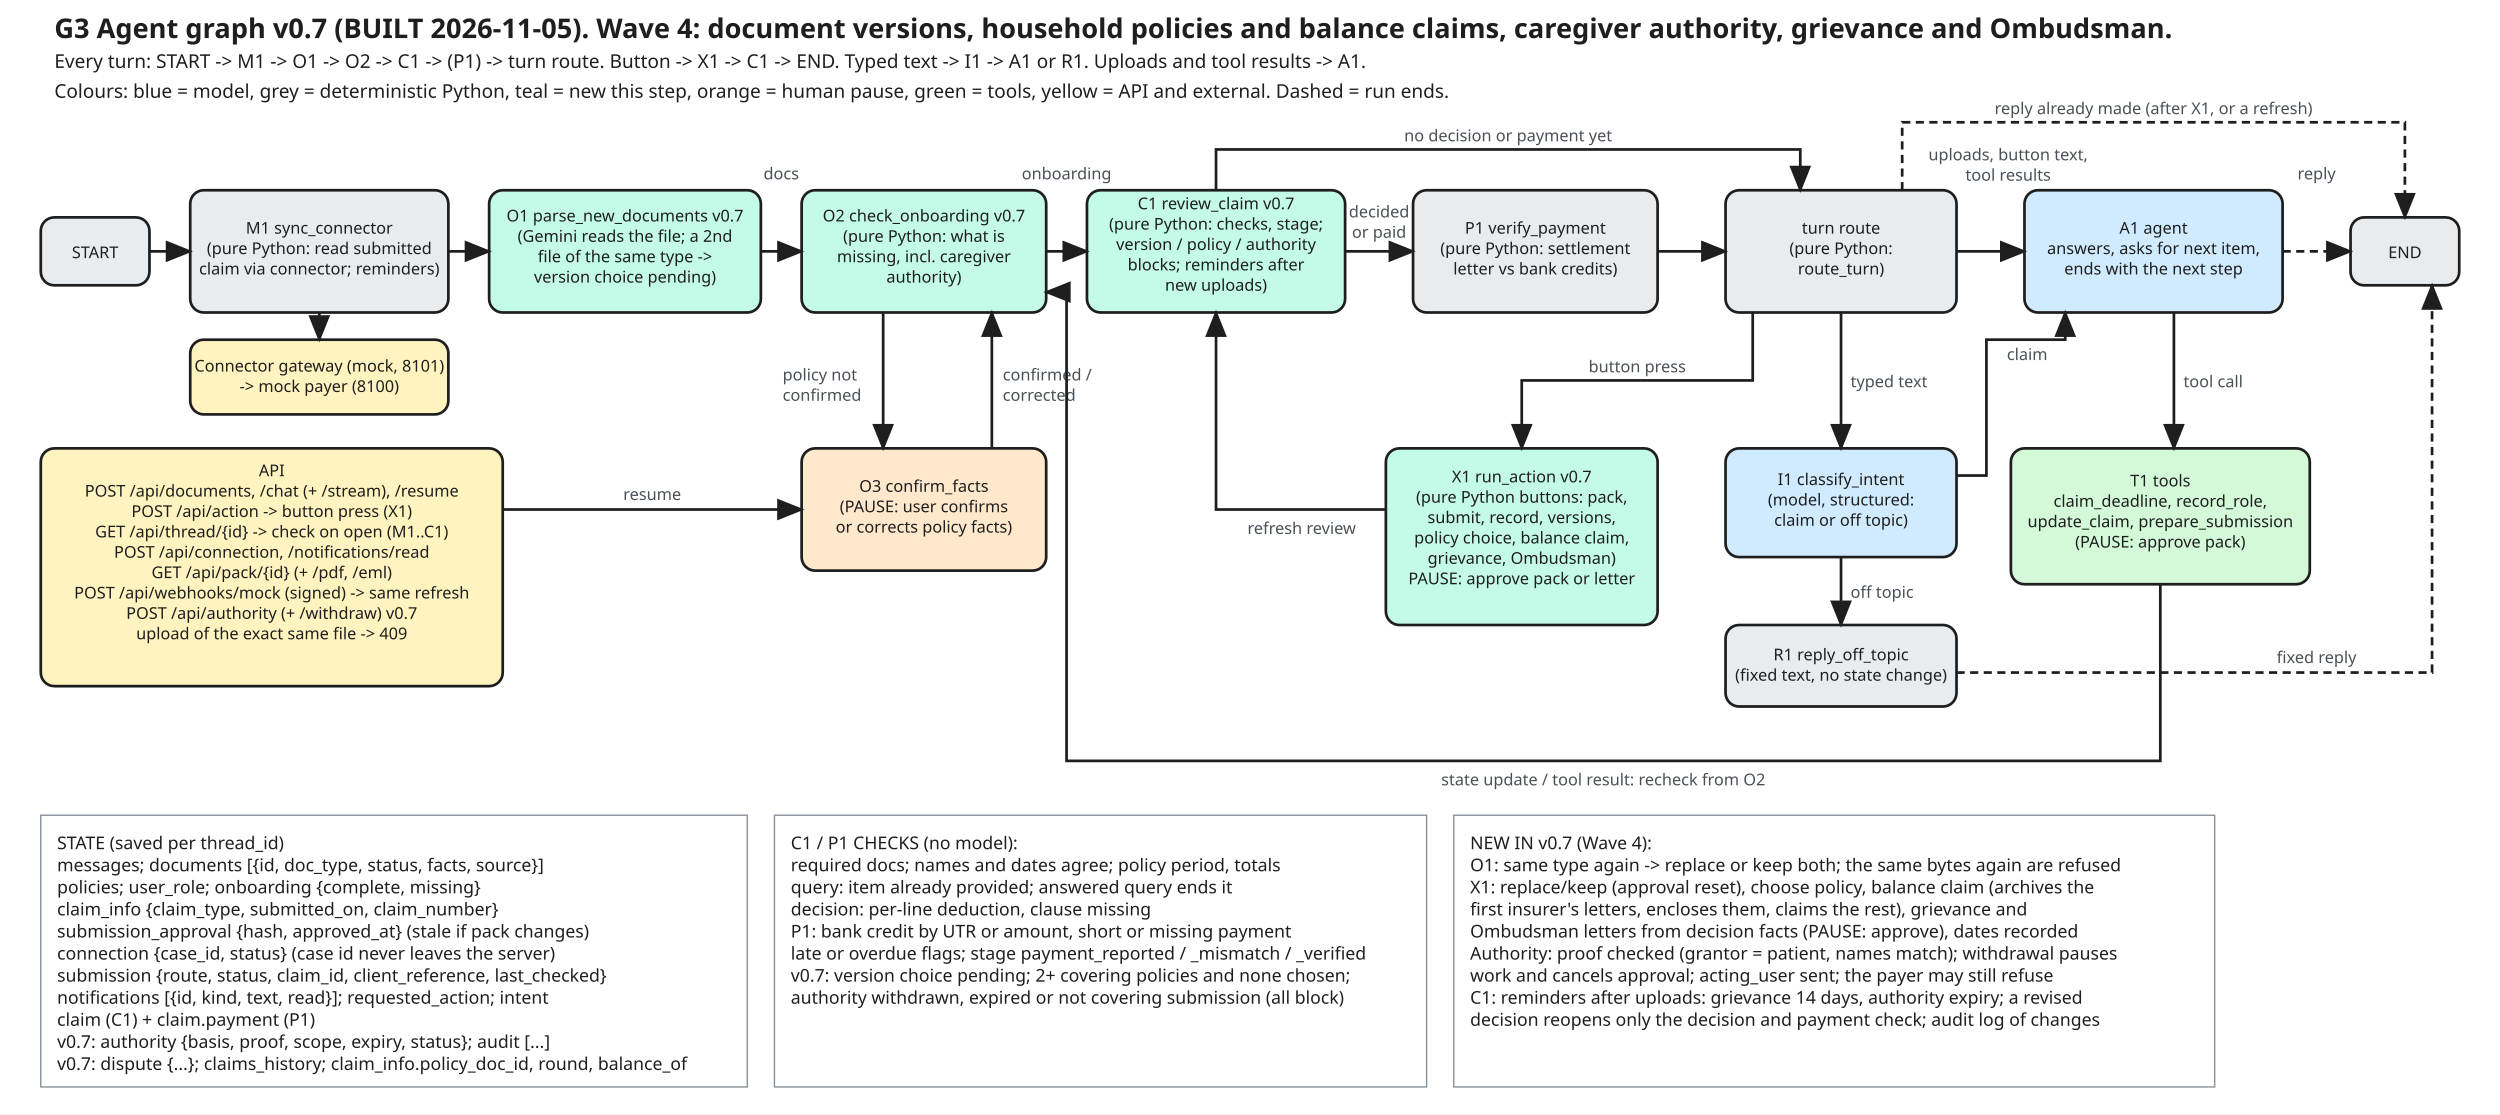
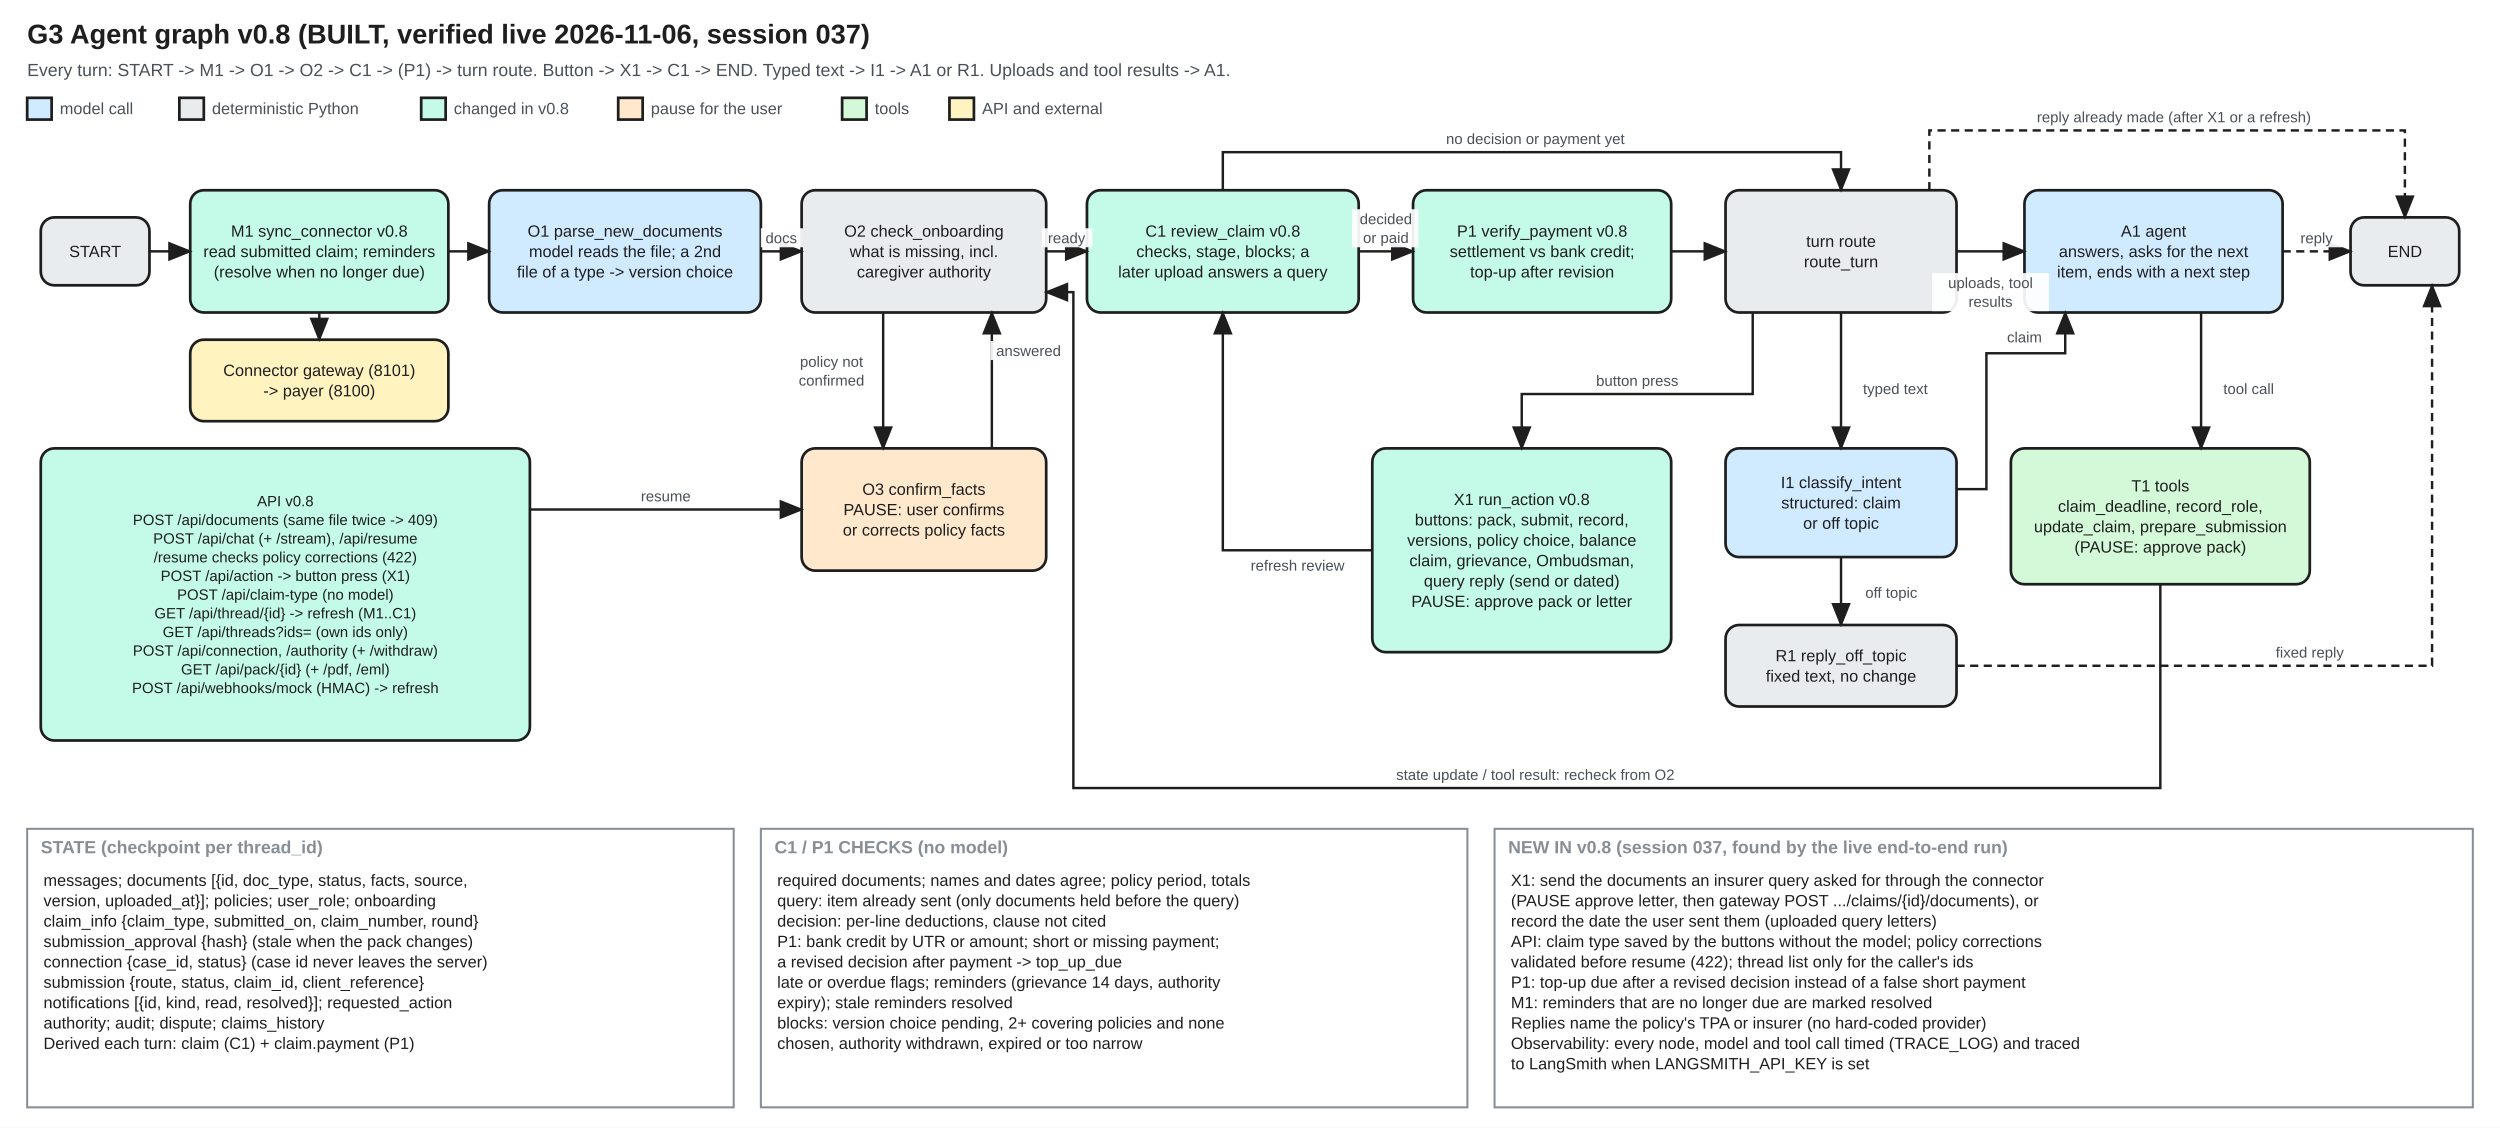
- <svg xmlns="http://www.w3.org/2000/svg" width="1840" height="820" viewBox="0 0 1840 820">
+ <svg xmlns="http://www.w3.org/2000/svg" width="1840" height="830" viewBox="0 0 1840 830">
  <defs>
    <marker id="ah" markerWidth="10" markerHeight="8" refX="9" refY="4" orient="auto">
      <path d="M0,0 L10,4 L0,8 z" fill="#1e1e1e" />
    </marker>
  </defs>
-   <rect width="100%" height="100%" fill="#fff" />
+   <rect width="100%" height="100%" fill="#ffffff" />
+   <text x="20" y="32.0" text-anchor="start" font-family="Segoe UI, Arial, sans-serif" font-size="20" fill="#1e1e1e" font-weight="bold">G3  Agent graph v0.8 (BUILT, verified live 2026-11-06, session 037)</text>
+   <text x="20" y="56.0" text-anchor="start" font-family="Segoe UI, Arial, sans-serif" font-size="13" fill="#495057">Every turn: START -&gt; M1 -&gt; O1 -&gt; O2 -&gt; C1 -&gt; (P1) -&gt; turn route. Button -&gt; X1 -&gt; C1 -&gt; END. Typed text -&gt; I1 -&gt; A1 or R1. Uploads and tool results -&gt; A1.</text>
+   <rect x="20" y="72" width="18" height="16" rx="0" fill="#d0ebff" stroke="#1e1e1e" stroke-width="2" />
+   <text x="29.0" y="84.2" text-anchor="middle" font-family="Segoe UI, Arial, sans-serif" font-size="12" fill="#1e1e1e" />
+   <text x="44" y="84.0" text-anchor="start" font-family="Segoe UI, Arial, sans-serif" font-size="12" fill="#495057">model call</text>
+   <rect x="132.0" y="72" width="18" height="16" rx="0" fill="#e9ecef" stroke="#1e1e1e" stroke-width="2" />
+   <text x="141.0" y="84.2" text-anchor="middle" font-family="Segoe UI, Arial, sans-serif" font-size="12" fill="#1e1e1e" />
+   <text x="156.0" y="84.0" text-anchor="start" font-family="Segoe UI, Arial, sans-serif" font-size="12" fill="#495057">deterministic Python</text>
+   <rect x="310.0" y="72" width="18" height="16" rx="0" fill="#c3fae8" stroke="#1e1e1e" stroke-width="2" />
+   <text x="319.0" y="84.2" text-anchor="middle" font-family="Segoe UI, Arial, sans-serif" font-size="12" fill="#1e1e1e" />
+   <text x="334.0" y="84.0" text-anchor="start" font-family="Segoe UI, Arial, sans-serif" font-size="12" fill="#495057">changed in v0.8</text>
+   <rect x="455.0" y="72" width="18" height="16" rx="0" fill="#ffe8cc" stroke="#1e1e1e" stroke-width="2" />
+   <text x="464.0" y="84.2" text-anchor="middle" font-family="Segoe UI, Arial, sans-serif" font-size="12" fill="#1e1e1e" />
+   <text x="479.0" y="84.0" text-anchor="start" font-family="Segoe UI, Arial, sans-serif" font-size="12" fill="#495057">pause for the user</text>
+   <rect x="619.8" y="72" width="18" height="16" rx="0" fill="#d3f9d8" stroke="#1e1e1e" stroke-width="2" />
+   <text x="628.8" y="84.2" text-anchor="middle" font-family="Segoe UI, Arial, sans-serif" font-size="12" fill="#1e1e1e" />
+   <text x="643.8" y="84.0" text-anchor="start" font-family="Segoe UI, Arial, sans-serif" font-size="12" fill="#495057">tools</text>
+   <rect x="698.8" y="72" width="18" height="16" rx="0" fill="#fff3bf" stroke="#1e1e1e" stroke-width="2" />
+   <text x="707.8" y="84.2" text-anchor="middle" font-family="Segoe UI, Arial, sans-serif" font-size="12" fill="#1e1e1e" />
+   <text x="722.8" y="84.0" text-anchor="start" font-family="Segoe UI, Arial, sans-serif" font-size="12" fill="#495057">API and external</text>
  <rect x="30" y="160" width="80" height="50" rx="10" fill="#e9ecef" stroke="#1e1e1e" stroke-width="2" />
-   <text x="70.0" y="190.0" text-anchor="middle" font-family="sans-serif" font-size="12" fill="#1e1e1e">START</text>
-   <rect x="140" y="140" width="190" height="90" rx="10" fill="#e9ecef" stroke="#1e1e1e" stroke-width="2" />
-   <text x="235.0" y="172.0" text-anchor="middle" font-family="sans-serif" font-size="12" fill="#1e1e1e">M1 sync_connector</text>
-   <text x="235.0" y="187.0" text-anchor="middle" font-family="sans-serif" font-size="12" fill="#1e1e1e">(pure Python: read submitted</text>
-   <text x="235.0" y="202.0" text-anchor="middle" font-family="sans-serif" font-size="12" fill="#1e1e1e">claim via connector; reminders)</text>
-   <rect x="140" y="250" width="190" height="55" rx="10" fill="#fff3bf" stroke="#1e1e1e" stroke-width="2" />
-   <text x="235.0" y="273.5" text-anchor="middle" font-family="sans-serif" font-size="12" fill="#1e1e1e">Connector gateway (mock, 8101)</text>
-   <text x="235.0" y="288.5" text-anchor="middle" font-family="sans-serif" font-size="12" fill="#1e1e1e">-&gt; mock payer (8100)</text>
-   <rect x="360" y="140" width="200" height="90" rx="10" fill="#c3fae8" stroke="#1e1e1e" stroke-width="2" />
-   <text x="460.0" y="163.0" text-anchor="middle" font-family="sans-serif" font-size="12" fill="#1e1e1e">O1 parse_new_documents  v0.7</text>
-   <text x="460.0" y="178.0" text-anchor="middle" font-family="sans-serif" font-size="12" fill="#1e1e1e">(Gemini reads the file; a 2nd</text>
-   <text x="460.0" y="193.0" text-anchor="middle" font-family="sans-serif" font-size="12" fill="#1e1e1e">file of the same type -&gt;</text>
-   <text x="460.0" y="208.0" text-anchor="middle" font-family="sans-serif" font-size="12" fill="#1e1e1e">version choice pending)</text>
-   <rect x="590" y="140" width="180" height="90" rx="10" fill="#c3fae8" stroke="#1e1e1e" stroke-width="2" />
-   <text x="680.0" y="163.0" text-anchor="middle" font-family="sans-serif" font-size="12" fill="#1e1e1e">O2 check_onboarding  v0.7</text>
-   <text x="680.0" y="178.0" text-anchor="middle" font-family="sans-serif" font-size="12" fill="#1e1e1e">(pure Python: what is</text>
-   <text x="680.0" y="193.0" text-anchor="middle" font-family="sans-serif" font-size="12" fill="#1e1e1e">missing, incl. caregiver</text>
-   <text x="680.0" y="208.0" text-anchor="middle" font-family="sans-serif" font-size="12" fill="#1e1e1e">authority)</text>
+   <text x="70.0" y="189.2" text-anchor="middle" font-family="Segoe UI, Arial, sans-serif" font-size="12" fill="#1e1e1e">START</text>
+   <rect x="140" y="140" width="190" height="90" rx="10" fill="#c3fae8" stroke="#1e1e1e" stroke-width="2" />
+   <text x="235.0" y="174.2" text-anchor="middle" font-family="Segoe UI, Arial, sans-serif" font-size="12" fill="#1e1e1e">M1 sync_connector  v0.8</text>
+   <text x="235.0" y="189.2" text-anchor="middle" font-family="Segoe UI, Arial, sans-serif" font-size="12" fill="#1e1e1e">read submitted claim; reminders</text>
+   <text x="235.0" y="204.2" text-anchor="middle" font-family="Segoe UI, Arial, sans-serif" font-size="12" fill="#1e1e1e">(resolve when no longer due)</text>
+   <rect x="140" y="250" width="190" height="60" rx="10" fill="#fff3bf" stroke="#1e1e1e" stroke-width="2" />
+   <text x="235.0" y="276.7" text-anchor="middle" font-family="Segoe UI, Arial, sans-serif" font-size="12" fill="#1e1e1e">Connector gateway (8101)</text>
+   <text x="235.0" y="291.7" text-anchor="middle" font-family="Segoe UI, Arial, sans-serif" font-size="12" fill="#1e1e1e">-&gt; payer (8100)</text>
+   <rect x="360" y="140" width="200" height="90" rx="10" fill="#d0ebff" stroke="#1e1e1e" stroke-width="2" />
+   <text x="460.0" y="174.2" text-anchor="middle" font-family="Segoe UI, Arial, sans-serif" font-size="12" fill="#1e1e1e">O1 parse_new_documents</text>
+   <text x="460.0" y="189.2" text-anchor="middle" font-family="Segoe UI, Arial, sans-serif" font-size="12" fill="#1e1e1e">model reads the file; a 2nd</text>
+   <text x="460.0" y="204.2" text-anchor="middle" font-family="Segoe UI, Arial, sans-serif" font-size="12" fill="#1e1e1e">file of a type -&gt; version choice</text>
+   <rect x="590" y="140" width="180" height="90" rx="10" fill="#e9ecef" stroke="#1e1e1e" stroke-width="2" />
+   <text x="680.0" y="174.2" text-anchor="middle" font-family="Segoe UI, Arial, sans-serif" font-size="12" fill="#1e1e1e">O2 check_onboarding</text>
+   <text x="680.0" y="189.2" text-anchor="middle" font-family="Segoe UI, Arial, sans-serif" font-size="12" fill="#1e1e1e">what is missing, incl.</text>
+   <text x="680.0" y="204.2" text-anchor="middle" font-family="Segoe UI, Arial, sans-serif" font-size="12" fill="#1e1e1e">caregiver authority</text>
  <rect x="590" y="330" width="180" height="90" rx="10" fill="#ffe8cc" stroke="#1e1e1e" stroke-width="2" />
-   <text x="680.0" y="362.0" text-anchor="middle" font-family="sans-serif" font-size="12" fill="#1e1e1e">O3 confirm_facts</text>
-   <text x="680.0" y="377.0" text-anchor="middle" font-family="sans-serif" font-size="12" fill="#1e1e1e">(PAUSE: user confirms</text>
-   <text x="680.0" y="392.0" text-anchor="middle" font-family="sans-serif" font-size="12" fill="#1e1e1e">or corrects policy facts)</text>
-   <rect x="800" y="140" width="190" height="90" rx="10" fill="#c3fae8" stroke="#1e1e1e" stroke-width="2" />
-   <text x="895.0" y="154.0" text-anchor="middle" font-family="sans-serif" font-size="12" fill="#1e1e1e">C1 review_claim  v0.7</text>
-   <text x="895.0" y="169.0" text-anchor="middle" font-family="sans-serif" font-size="12" fill="#1e1e1e">(pure Python: checks, stage;</text>
-   <text x="895.0" y="184.0" text-anchor="middle" font-family="sans-serif" font-size="12" fill="#1e1e1e">version / policy / authority</text>
-   <text x="895.0" y="199.0" text-anchor="middle" font-family="sans-serif" font-size="12" fill="#1e1e1e">blocks; reminders after</text>
-   <text x="895.0" y="214.0" text-anchor="middle" font-family="sans-serif" font-size="12" fill="#1e1e1e">new uploads)</text>
-   <rect x="1040" y="140" width="180" height="90" rx="10" fill="#e9ecef" stroke="#1e1e1e" stroke-width="2" />
-   <text x="1130.0" y="172.0" text-anchor="middle" font-family="sans-serif" font-size="12" fill="#1e1e1e">P1 verify_payment</text>
-   <text x="1130.0" y="187.0" text-anchor="middle" font-family="sans-serif" font-size="12" fill="#1e1e1e">(pure Python: settlement</text>
-   <text x="1130.0" y="202.0" text-anchor="middle" font-family="sans-serif" font-size="12" fill="#1e1e1e">letter vs bank credits)</text>
+   <text x="680.0" y="364.2" text-anchor="middle" font-family="Segoe UI, Arial, sans-serif" font-size="12" fill="#1e1e1e">O3 confirm_facts</text>
+   <text x="680.0" y="379.2" text-anchor="middle" font-family="Segoe UI, Arial, sans-serif" font-size="12" fill="#1e1e1e">PAUSE: user confirms</text>
+   <text x="680.0" y="394.2" text-anchor="middle" font-family="Segoe UI, Arial, sans-serif" font-size="12" fill="#1e1e1e">or corrects policy facts</text>
+   <rect x="800" y="140" width="200" height="90" rx="10" fill="#c3fae8" stroke="#1e1e1e" stroke-width="2" />
+   <text x="900.0" y="174.2" text-anchor="middle" font-family="Segoe UI, Arial, sans-serif" font-size="12" fill="#1e1e1e">C1 review_claim  v0.8</text>
+   <text x="900.0" y="189.2" text-anchor="middle" font-family="Segoe UI, Arial, sans-serif" font-size="12" fill="#1e1e1e">checks, stage, blocks; a</text>
+   <text x="900.0" y="204.2" text-anchor="middle" font-family="Segoe UI, Arial, sans-serif" font-size="12" fill="#1e1e1e">later upload answers a query</text>
+   <rect x="1040" y="140" width="190" height="90" rx="10" fill="#c3fae8" stroke="#1e1e1e" stroke-width="2" />
+   <text x="1135.0" y="174.2" text-anchor="middle" font-family="Segoe UI, Arial, sans-serif" font-size="12" fill="#1e1e1e">P1 verify_payment  v0.8</text>
+   <text x="1135.0" y="189.2" text-anchor="middle" font-family="Segoe UI, Arial, sans-serif" font-size="12" fill="#1e1e1e">settlement vs bank credit;</text>
+   <text x="1135.0" y="204.2" text-anchor="middle" font-family="Segoe UI, Arial, sans-serif" font-size="12" fill="#1e1e1e">top-up after revision</text>
  <rect x="1270" y="140" width="170" height="90" rx="10" fill="#e9ecef" stroke="#1e1e1e" stroke-width="2" />
-   <text x="1355.0" y="172.0" text-anchor="middle" font-family="sans-serif" font-size="12" fill="#1e1e1e">turn route</text>
-   <text x="1355.0" y="187.0" text-anchor="middle" font-family="sans-serif" font-size="12" fill="#1e1e1e">(pure Python:</text>
-   <text x="1355.0" y="202.0" text-anchor="middle" font-family="sans-serif" font-size="12" fill="#1e1e1e">route_turn)</text>
+   <text x="1355.0" y="181.7" text-anchor="middle" font-family="Segoe UI, Arial, sans-serif" font-size="12" fill="#1e1e1e">turn route</text>
+   <text x="1355.0" y="196.7" text-anchor="middle" font-family="Segoe UI, Arial, sans-serif" font-size="12" fill="#1e1e1e">route_turn</text>
  <rect x="1490" y="140" width="190" height="90" rx="10" fill="#d0ebff" stroke="#1e1e1e" stroke-width="2" />
-   <text x="1585.0" y="172.0" text-anchor="middle" font-family="sans-serif" font-size="12" fill="#1e1e1e">A1 agent</text>
-   <text x="1585.0" y="187.0" text-anchor="middle" font-family="sans-serif" font-size="12" fill="#1e1e1e">answers, asks for next item,</text>
-   <text x="1585.0" y="202.0" text-anchor="middle" font-family="sans-serif" font-size="12" fill="#1e1e1e">ends with the next step</text>
+   <text x="1585.0" y="174.2" text-anchor="middle" font-family="Segoe UI, Arial, sans-serif" font-size="12" fill="#1e1e1e">A1 agent</text>
+   <text x="1585.0" y="189.2" text-anchor="middle" font-family="Segoe UI, Arial, sans-serif" font-size="12" fill="#1e1e1e">answers, asks for the next</text>
+   <text x="1585.0" y="204.2" text-anchor="middle" font-family="Segoe UI, Arial, sans-serif" font-size="12" fill="#1e1e1e">item, ends with a next step</text>
  <rect x="1730" y="160" width="80" height="50" rx="10" fill="#e9ecef" stroke="#1e1e1e" stroke-width="2" />
-   <text x="1770.0" y="190.0" text-anchor="middle" font-family="sans-serif" font-size="12" fill="#1e1e1e">END</text>
-   <rect x="1020" y="330" width="200" height="130" rx="10" fill="#c3fae8" stroke="#1e1e1e" stroke-width="2" />
-   <text x="1120.0" y="355.0" text-anchor="middle" font-family="sans-serif" font-size="12" fill="#1e1e1e">X1 run_action  v0.7</text>
-   <text x="1120.0" y="370.0" text-anchor="middle" font-family="sans-serif" font-size="12" fill="#1e1e1e">(pure Python buttons: pack,</text>
-   <text x="1120.0" y="385.0" text-anchor="middle" font-family="sans-serif" font-size="12" fill="#1e1e1e">submit, record, versions,</text>
-   <text x="1120.0" y="400.0" text-anchor="middle" font-family="sans-serif" font-size="12" fill="#1e1e1e">policy choice, balance claim,</text>
-   <text x="1120.0" y="415.0" text-anchor="middle" font-family="sans-serif" font-size="12" fill="#1e1e1e">grievance, Ombudsman)</text>
-   <text x="1120.0" y="430.0" text-anchor="middle" font-family="sans-serif" font-size="12" fill="#1e1e1e">PAUSE: approve pack or letter</text>
+   <text x="1770.0" y="189.2" text-anchor="middle" font-family="Segoe UI, Arial, sans-serif" font-size="12" fill="#1e1e1e">END</text>
+   <rect x="1010" y="330" width="220" height="150" rx="10" fill="#c3fae8" stroke="#1e1e1e" stroke-width="2" />
+   <text x="1120.0" y="371.7" text-anchor="middle" font-family="Segoe UI, Arial, sans-serif" font-size="12" fill="#1e1e1e">X1 run_action  v0.8</text>
+   <text x="1120.0" y="386.7" text-anchor="middle" font-family="Segoe UI, Arial, sans-serif" font-size="12" fill="#1e1e1e">buttons: pack, submit, record,</text>
+   <text x="1120.0" y="401.7" text-anchor="middle" font-family="Segoe UI, Arial, sans-serif" font-size="12" fill="#1e1e1e">versions, policy choice, balance</text>
+   <text x="1120.0" y="416.7" text-anchor="middle" font-family="Segoe UI, Arial, sans-serif" font-size="12" fill="#1e1e1e">claim, grievance, Ombudsman,</text>
+   <text x="1120.0" y="431.7" text-anchor="middle" font-family="Segoe UI, Arial, sans-serif" font-size="12" fill="#1e1e1e">query reply (send or dated)</text>
+   <text x="1120.0" y="446.7" text-anchor="middle" font-family="Segoe UI, Arial, sans-serif" font-size="12" fill="#1e1e1e">PAUSE: approve pack or letter</text>
  <rect x="1270" y="330" width="170" height="80" rx="10" fill="#d0ebff" stroke="#1e1e1e" stroke-width="2" />
-   <text x="1355.0" y="357.0" text-anchor="middle" font-family="sans-serif" font-size="12" fill="#1e1e1e">I1 classify_intent</text>
-   <text x="1355.0" y="372.0" text-anchor="middle" font-family="sans-serif" font-size="12" fill="#1e1e1e">(model, structured:</text>
-   <text x="1355.0" y="387.0" text-anchor="middle" font-family="sans-serif" font-size="12" fill="#1e1e1e">claim or off topic)</text>
+   <text x="1355.0" y="359.2" text-anchor="middle" font-family="Segoe UI, Arial, sans-serif" font-size="12" fill="#1e1e1e">I1 classify_intent</text>
+   <text x="1355.0" y="374.2" text-anchor="middle" font-family="Segoe UI, Arial, sans-serif" font-size="12" fill="#1e1e1e">structured: claim</text>
+   <text x="1355.0" y="389.2" text-anchor="middle" font-family="Segoe UI, Arial, sans-serif" font-size="12" fill="#1e1e1e">or off topic</text>
  <rect x="1270" y="460" width="170" height="60" rx="10" fill="#e9ecef" stroke="#1e1e1e" stroke-width="2" />
-   <text x="1355.0" y="486.0" text-anchor="middle" font-family="sans-serif" font-size="12" fill="#1e1e1e">R1 reply_off_topic</text>
-   <text x="1355.0" y="501.0" text-anchor="middle" font-family="sans-serif" font-size="12" fill="#1e1e1e">(fixed text, no state change)</text>
+   <text x="1355.0" y="486.7" text-anchor="middle" font-family="Segoe UI, Arial, sans-serif" font-size="12" fill="#1e1e1e">R1 reply_off_topic</text>
+   <text x="1355.0" y="501.7" text-anchor="middle" font-family="Segoe UI, Arial, sans-serif" font-size="12" fill="#1e1e1e">fixed text, no change</text>
  <rect x="1480" y="330" width="220" height="100" rx="10" fill="#d3f9d8" stroke="#1e1e1e" stroke-width="2" />
-   <text x="1590.0" y="358.0" text-anchor="middle" font-family="sans-serif" font-size="12" fill="#1e1e1e">T1 tools</text>
-   <text x="1590.0" y="373.0" text-anchor="middle" font-family="sans-serif" font-size="12" fill="#1e1e1e">claim_deadline, record_role,</text>
-   <text x="1590.0" y="388.0" text-anchor="middle" font-family="sans-serif" font-size="12" fill="#1e1e1e">update_claim, prepare_submission</text>
-   <text x="1590.0" y="403.0" text-anchor="middle" font-family="sans-serif" font-size="12" fill="#1e1e1e">(PAUSE: approve pack)</text>
-   <rect x="30" y="330" width="340" height="175" rx="10" fill="#fff3bf" stroke="#1e1e1e" stroke-width="2" />
-   <text x="200.0" y="350.5" text-anchor="middle" font-family="sans-serif" font-size="12" fill="#1e1e1e">API</text>
-   <text x="200.0" y="365.5" text-anchor="middle" font-family="sans-serif" font-size="12" fill="#1e1e1e">POST /api/documents, /chat (+ /stream), /resume</text>
-   <text x="200.0" y="380.5" text-anchor="middle" font-family="sans-serif" font-size="12" fill="#1e1e1e">POST /api/action -&gt; button press (X1)</text>
-   <text x="200.0" y="395.5" text-anchor="middle" font-family="sans-serif" font-size="12" fill="#1e1e1e">GET /api/thread/{id} -&gt; check on open (M1..C1)</text>
-   <text x="200.0" y="410.5" text-anchor="middle" font-family="sans-serif" font-size="12" fill="#1e1e1e">POST /api/connection, /notifications/read</text>
-   <text x="200.0" y="425.5" text-anchor="middle" font-family="sans-serif" font-size="12" fill="#1e1e1e">GET /api/pack/{id} (+ /pdf, /eml)</text>
-   <text x="200.0" y="440.5" text-anchor="middle" font-family="sans-serif" font-size="12" fill="#1e1e1e">POST /api/webhooks/mock (signed) -&gt; same refresh</text>
-   <text x="200.0" y="455.5" text-anchor="middle" font-family="sans-serif" font-size="12" fill="#1e1e1e">POST /api/authority (+ /withdraw)  v0.7</text>
-   <text x="200.0" y="470.5" text-anchor="middle" font-family="sans-serif" font-size="12" fill="#1e1e1e">upload of the exact same file -&gt; 409</text>
-   <polyline points="110,185 140,185" fill="none" stroke="#1e1e1e" stroke-width="2" marker-end="url(#ah)" />
-   <polyline points="235,230 235,250" fill="none" stroke="#1e1e1e" stroke-width="2" marker-end="url(#ah)" />
-   <polyline points="330,185 360,185" fill="none" stroke="#1e1e1e" stroke-width="2" marker-end="url(#ah)" />
-   <polyline points="560,185 590,185" fill="none" stroke="#1e1e1e" stroke-width="2" marker-end="url(#ah)" />
-   <text x="575" y="132.0" text-anchor="middle" font-family="sans-serif" font-size="12" fill="#495057">docs</text>
-   <polyline points="650,230 650,330" fill="none" stroke="#1e1e1e" stroke-width="2" marker-end="url(#ah)" />
-   <text x="576" y="280.0" text-anchor="start" font-family="sans-serif" font-size="12" fill="#495057">policy not</text>
-   <text x="576" y="295.0" text-anchor="start" font-family="sans-serif" font-size="12" fill="#495057">confirmed</text>
-   <polyline points="730,330 730,230" fill="none" stroke="#1e1e1e" stroke-width="2" marker-end="url(#ah)" />
-   <text x="738" y="280.0" text-anchor="start" font-family="sans-serif" font-size="12" fill="#495057">confirmed /</text>
-   <text x="738" y="295.0" text-anchor="start" font-family="sans-serif" font-size="12" fill="#495057">corrected</text>
-   <polyline points="770,185 800,185" fill="none" stroke="#1e1e1e" stroke-width="2" marker-end="url(#ah)" />
-   <text x="785" y="132.0" text-anchor="middle" font-family="sans-serif" font-size="12" fill="#495057">onboarding</text>
-   <polyline points="990,185 1040,185" fill="none" stroke="#1e1e1e" stroke-width="2" marker-end="url(#ah)" />
-   <text x="1015" y="160.0" text-anchor="middle" font-family="sans-serif" font-size="12" fill="#495057">decided</text>
-   <text x="1015" y="175.0" text-anchor="middle" font-family="sans-serif" font-size="12" fill="#495057">or paid</text>
-   <polyline points="895,140 895,110 1325,110 1325,140" fill="none" stroke="#1e1e1e" stroke-width="2" marker-end="url(#ah)" />
-   <text x="1110" y="104.0" text-anchor="middle" font-family="sans-serif" font-size="12" fill="#495057">no decision or payment yet</text>
-   <polyline points="1220,185 1270,185" fill="none" stroke="#1e1e1e" stroke-width="2" marker-end="url(#ah)" />
-   <polyline points="1440,185 1490,185" fill="none" stroke="#1e1e1e" stroke-width="2" marker-end="url(#ah)" />
-   <text x="1478" y="118.0" text-anchor="middle" font-family="sans-serif" font-size="12" fill="#495057">uploads, button text,</text>
-   <text x="1478" y="133.0" text-anchor="middle" font-family="sans-serif" font-size="12" fill="#495057">tool results</text>
-   <polyline points="1680,185 1730,185" fill="none" stroke="#1e1e1e" stroke-width="2" marker-end="url(#ah)" stroke-dasharray="6 4" />
-   <text x="1705" y="132.0" text-anchor="middle" font-family="sans-serif" font-size="12" fill="#495057">reply</text>
-   <polyline points="1400,140 1400,90 1770,90 1770,160" fill="none" stroke="#1e1e1e" stroke-width="2" marker-end="url(#ah)" stroke-dasharray="6 4" />
-   <text x="1585" y="84.0" text-anchor="middle" font-family="sans-serif" font-size="12" fill="#495057">reply already made (after X1, or a refresh)</text>
-   <polyline points="1290,230 1290,280 1120,280 1120,330" fill="none" stroke="#1e1e1e" stroke-width="2" marker-end="url(#ah)" />
-   <text x="1205" y="274.0" text-anchor="middle" font-family="sans-serif" font-size="12" fill="#495057">button press</text>
-   <polyline points="1020,375 895,375 895,230" fill="none" stroke="#1e1e1e" stroke-width="2" marker-end="url(#ah)" />
-   <text x="958" y="393.0" text-anchor="middle" font-family="sans-serif" font-size="12" fill="#495057">refresh review</text>
-   <polyline points="1355,230 1355,330" fill="none" stroke="#1e1e1e" stroke-width="2" marker-end="url(#ah)" />
-   <text x="1362" y="285.0" text-anchor="start" font-family="sans-serif" font-size="12" fill="#495057">typed text</text>
-   <polyline points="1440,350 1462,350 1462,250 1520,250 1520,230" fill="none" stroke="#1e1e1e" stroke-width="2" marker-end="url(#ah)" />
-   <text x="1492" y="265.0" text-anchor="middle" font-family="sans-serif" font-size="12" fill="#495057">claim</text>
-   <polyline points="1355,410 1355,460" fill="none" stroke="#1e1e1e" stroke-width="2" marker-end="url(#ah)" />
-   <text x="1362" y="440.0" text-anchor="start" font-family="sans-serif" font-size="12" fill="#495057">off topic</text>
-   <polyline points="1440,495 1790,495 1790,210" fill="none" stroke="#1e1e1e" stroke-width="2" marker-end="url(#ah)" stroke-dasharray="6 4" />
-   <text x="1705" y="488.0" text-anchor="middle" font-family="sans-serif" font-size="12" fill="#495057">fixed reply</text>
-   <polyline points="1600,230 1600,330" fill="none" stroke="#1e1e1e" stroke-width="2" marker-end="url(#ah)" />
-   <text x="1607" y="285.0" text-anchor="start" font-family="sans-serif" font-size="12" fill="#495057">tool call</text>
-   <polyline points="1590,430 1590,560 785,560 785,215 770,215" fill="none" stroke="#1e1e1e" stroke-width="2" marker-end="url(#ah)" />
-   <text x="1180" y="578.0" text-anchor="middle" font-family="sans-serif" font-size="12" fill="#495057">state update / tool result: recheck from O2</text>
-   <polyline points="370,375 590,375" fill="none" stroke="#1e1e1e" stroke-width="2" marker-end="url(#ah)" />
-   <text x="480" y="368.0" text-anchor="middle" font-family="sans-serif" font-size="12" fill="#495057">resume</text>
-   <text x="40" y="28.0" text-anchor="start" font-family="sans-serif" font-size="20" fill="#1e1e1e" font-weight="bold">G3 Agent graph v0.7 (BUILT 2026-11-05). Wave 4: document versions, household policies and balance claims, caregiver authority, grievance and Ombudsman.</text>
-   <text x="40" y="50.0" text-anchor="start" font-family="sans-serif" font-size="14" fill="#1e1e1e">Every turn: START -&gt; M1 -&gt; O1 -&gt; O2 -&gt; C1 -&gt; (P1) -&gt; turn route. Button -&gt; X1 -&gt; C1 -&gt; END. Typed text -&gt; I1 -&gt; A1 or R1. Uploads and tool results -&gt; A1.</text>
-   <text x="40" y="72.0" text-anchor="start" font-family="sans-serif" font-size="14" fill="#1e1e1e">Colours: blue = model, grey = deterministic Python, teal = new this step, orange = human pause, green = tools, yellow = API and external. Dashed = run ends.</text>
-   <text x="42" y="625.0" text-anchor="start" font-family="sans-serif" font-size="13" fill="#1e1e1e">STATE (saved per thread_id)</text>
-   <text x="42" y="641.25" text-anchor="start" font-family="sans-serif" font-size="13" fill="#1e1e1e">messages; documents [{id, doc_type, status, facts, source}]</text>
-   <text x="42" y="657.5" text-anchor="start" font-family="sans-serif" font-size="13" fill="#1e1e1e">policies; user_role; onboarding {complete, missing}</text>
-   <text x="42" y="673.75" text-anchor="start" font-family="sans-serif" font-size="13" fill="#1e1e1e">claim_info {claim_type, submitted_on, claim_number}</text>
-   <text x="42" y="690.0" text-anchor="start" font-family="sans-serif" font-size="13" fill="#1e1e1e">submission_approval {hash, approved_at}  (stale if pack changes)</text>
-   <text x="42" y="706.25" text-anchor="start" font-family="sans-serif" font-size="13" fill="#1e1e1e">connection {case_id, status}  (case id never leaves the server)</text>
-   <text x="42" y="722.5" text-anchor="start" font-family="sans-serif" font-size="13" fill="#1e1e1e">submission {route, status, claim_id, client_reference, last_checked}</text>
-   <text x="42" y="738.75" text-anchor="start" font-family="sans-serif" font-size="13" fill="#1e1e1e">notifications [{id, kind, text, read}]; requested_action; intent</text>
-   <text x="42" y="755.0" text-anchor="start" font-family="sans-serif" font-size="13" fill="#1e1e1e">claim (C1) + claim.payment (P1)</text>
-   <text x="42" y="771.25" text-anchor="start" font-family="sans-serif" font-size="13" fill="#1e1e1e">v0.7: authority {basis, proof, scope, expiry, status}; audit [...]</text>
-   <text x="42" y="787.5" text-anchor="start" font-family="sans-serif" font-size="13" fill="#1e1e1e">v0.7: dispute {...}; claims_history; claim_info.policy_doc_id, round, balance_of</text>
-   <rect x="30" y="600" width="520" height="200" fill="none" stroke="#868e96" />
-   <text x="582" y="625.0" text-anchor="start" font-family="sans-serif" font-size="13" fill="#1e1e1e">C1 / P1 CHECKS (no model):</text>
-   <text x="582" y="641.25" text-anchor="start" font-family="sans-serif" font-size="13" fill="#1e1e1e">required docs; names and dates agree; policy period, totals</text>
-   <text x="582" y="657.5" text-anchor="start" font-family="sans-serif" font-size="13" fill="#1e1e1e">query: item already provided; answered query ends it</text>
-   <text x="582" y="673.75" text-anchor="start" font-family="sans-serif" font-size="13" fill="#1e1e1e">decision: per-line deduction, clause missing</text>
-   <text x="582" y="690.0" text-anchor="start" font-family="sans-serif" font-size="13" fill="#1e1e1e">P1: bank credit by UTR or amount, short or missing payment</text>
-   <text x="582" y="706.25" text-anchor="start" font-family="sans-serif" font-size="13" fill="#1e1e1e">late or overdue flags; stage payment_reported / _mismatch / _verified</text>
-   <text x="582" y="722.5" text-anchor="start" font-family="sans-serif" font-size="13" fill="#1e1e1e">v0.7: version choice pending; 2+ covering policies and none chosen;</text>
-   <text x="582" y="738.75" text-anchor="start" font-family="sans-serif" font-size="13" fill="#1e1e1e">  authority withdrawn, expired or not covering submission (all block)</text>
-   <rect x="570" y="600" width="480" height="200" fill="none" stroke="#868e96" />
-   <text x="1082" y="625.0" text-anchor="start" font-family="sans-serif" font-size="13" fill="#1e1e1e">NEW IN v0.7 (Wave 4):</text>
-   <text x="1082" y="641.25" text-anchor="start" font-family="sans-serif" font-size="13" fill="#1e1e1e">O1: same type again -&gt; replace or keep both; the same bytes again are refused</text>
-   <text x="1082" y="657.5" text-anchor="start" font-family="sans-serif" font-size="13" fill="#1e1e1e">X1: replace/keep (approval reset), choose policy, balance claim (archives the</text>
-   <text x="1082" y="673.75" text-anchor="start" font-family="sans-serif" font-size="13" fill="#1e1e1e">  first insurer's letters, encloses them, claims the rest), grievance and</text>
-   <text x="1082" y="690.0" text-anchor="start" font-family="sans-serif" font-size="13" fill="#1e1e1e">  Ombudsman letters from decision facts (PAUSE: approve), dates recorded</text>
-   <text x="1082" y="706.25" text-anchor="start" font-family="sans-serif" font-size="13" fill="#1e1e1e">Authority: proof checked (grantor = patient, names match); withdrawal pauses</text>
-   <text x="1082" y="722.5" text-anchor="start" font-family="sans-serif" font-size="13" fill="#1e1e1e">  work and cancels approval; acting_user sent; the payer may still refuse</text>
-   <text x="1082" y="738.75" text-anchor="start" font-family="sans-serif" font-size="13" fill="#1e1e1e">C1: reminders after uploads: grievance 14 days, authority expiry; a revised</text>
-   <text x="1082" y="755.0" text-anchor="start" font-family="sans-serif" font-size="13" fill="#1e1e1e">  decision reopens only the decision and payment check; audit log of changes</text>
-   <rect x="1070" y="600" width="560" height="200" fill="none" stroke="#868e96" />
+   <text x="1590.0" y="361.7" text-anchor="middle" font-family="Segoe UI, Arial, sans-serif" font-size="12" fill="#1e1e1e">T1 tools</text>
+   <text x="1590.0" y="376.7" text-anchor="middle" font-family="Segoe UI, Arial, sans-serif" font-size="12" fill="#1e1e1e">claim_deadline, record_role,</text>
+   <text x="1590.0" y="391.7" text-anchor="middle" font-family="Segoe UI, Arial, sans-serif" font-size="12" fill="#1e1e1e">update_claim, prepare_submission</text>
+   <text x="1590.0" y="406.7" text-anchor="middle" font-family="Segoe UI, Arial, sans-serif" font-size="12" fill="#1e1e1e">(PAUSE: approve pack)</text>
+   <rect x="30" y="330" width="360" height="215" rx="10" fill="#c3fae8" stroke="#1e1e1e" stroke-width="2" />
+   <text x="210.0" y="372.6" text-anchor="middle" font-family="Segoe UI, Arial, sans-serif" font-size="11" fill="#1e1e1e">API  v0.8</text>
+   <text x="210.0" y="386.4" text-anchor="middle" font-family="Segoe UI, Arial, sans-serif" font-size="11" fill="#1e1e1e">POST /api/documents (same file twice -&gt; 409)</text>
+   <text x="210.0" y="400.1" text-anchor="middle" font-family="Segoe UI, Arial, sans-serif" font-size="11" fill="#1e1e1e">POST /api/chat (+ /stream), /api/resume</text>
+   <text x="210.0" y="413.9" text-anchor="middle" font-family="Segoe UI, Arial, sans-serif" font-size="11" fill="#1e1e1e">/resume checks policy corrections (422)</text>
+   <text x="210.0" y="427.6" text-anchor="middle" font-family="Segoe UI, Arial, sans-serif" font-size="11" fill="#1e1e1e">POST /api/action -&gt; button press (X1)</text>
+   <text x="210.0" y="441.4" text-anchor="middle" font-family="Segoe UI, Arial, sans-serif" font-size="11" fill="#1e1e1e">POST /api/claim-type (no model)</text>
+   <text x="210.0" y="455.1" text-anchor="middle" font-family="Segoe UI, Arial, sans-serif" font-size="11" fill="#1e1e1e">GET /api/thread/{id} -&gt; refresh (M1..C1)</text>
+   <text x="210.0" y="468.9" text-anchor="middle" font-family="Segoe UI, Arial, sans-serif" font-size="11" fill="#1e1e1e">GET /api/threads?ids= (own ids only)</text>
+   <text x="210.0" y="482.6" text-anchor="middle" font-family="Segoe UI, Arial, sans-serif" font-size="11" fill="#1e1e1e">POST /api/connection, /authority (+ /withdraw)</text>
+   <text x="210.0" y="496.4" text-anchor="middle" font-family="Segoe UI, Arial, sans-serif" font-size="11" fill="#1e1e1e">GET /api/pack/{id} (+ /pdf, /eml)</text>
+   <text x="210.0" y="510.1" text-anchor="middle" font-family="Segoe UI, Arial, sans-serif" font-size="11" fill="#1e1e1e">POST /api/webhooks/mock (HMAC) -&gt; refresh</text>
+   <polyline points="110,185.0 140,185.0" fill="none" stroke="#1e1e1e" stroke-width="1.8" marker-end="url(#ah)" />
+   <polyline points="235.0,230 235.0,250" fill="none" stroke="#1e1e1e" stroke-width="1.8" marker-end="url(#ah)" />
+   <polyline points="330,185.0 360,185.0" fill="none" stroke="#1e1e1e" stroke-width="1.8" marker-end="url(#ah)" />
+   <polyline points="560,185.0 590,185.0" fill="none" stroke="#1e1e1e" stroke-width="1.8" marker-end="url(#ah)" />
+   <rect x="560" y="168" width="31" height="14" fill="#ffffff" opacity="0.92" />
+   <text x="575.0" y="179.0" text-anchor="middle" font-family="Segoe UI, Arial, sans-serif" font-size="11" fill="#495057">docs</text>
+   <polyline points="650,230 650,330" fill="none" stroke="#1e1e1e" stroke-width="1.8" marker-end="url(#ah)" />
+   <rect x="578" y="259" width="68" height="28" fill="#ffffff" opacity="0.92" />
+   <text x="612" y="270.0" text-anchor="middle" font-family="Segoe UI, Arial, sans-serif" font-size="11" fill="#495057">policy not</text>
+   <text x="612" y="283.8" text-anchor="middle" font-family="Segoe UI, Arial, sans-serif" font-size="11" fill="#495057">confirmed</text>
+   <polyline points="730,330 730,230" fill="none" stroke="#1e1e1e" stroke-width="1.8" marker-end="url(#ah)" />
+   <rect x="729" y="251" width="55" height="14" fill="#ffffff" opacity="0.92" />
+   <text x="757" y="262.0" text-anchor="middle" font-family="Segoe UI, Arial, sans-serif" font-size="11" fill="#495057">answered</text>
+   <polyline points="770,185.0 800,185.0" fill="none" stroke="#1e1e1e" stroke-width="1.8" marker-end="url(#ah)" />
+   <rect x="767" y="168" width="37" height="14" fill="#ffffff" opacity="0.92" />
+   <text x="785.0" y="179.0" text-anchor="middle" font-family="Segoe UI, Arial, sans-serif" font-size="11" fill="#495057">ready</text>
+   <polyline points="1000,185.0 1040,185.0" fill="none" stroke="#1e1e1e" stroke-width="1.8" marker-end="url(#ah)" />
+   <rect x="995" y="154" width="49" height="28" fill="#ffffff" opacity="0.92" />
+   <text x="1020.0" y="165.0" text-anchor="middle" font-family="Segoe UI, Arial, sans-serif" font-size="11" fill="#495057">decided</text>
+   <text x="1020.0" y="178.8" text-anchor="middle" font-family="Segoe UI, Arial, sans-serif" font-size="11" fill="#495057">or paid</text>
+   <polyline points="900,140 900,112 1355,112 1355,140" fill="none" stroke="#1e1e1e" stroke-width="1.8" marker-end="url(#ah)" />
+   <rect x="1047" y="95" width="166" height="14" fill="#ffffff" opacity="0.92" />
+   <text x="1130" y="106.0" text-anchor="middle" font-family="Segoe UI, Arial, sans-serif" font-size="11" fill="#495057">no decision or payment yet</text>
+   <polyline points="1230,185.0 1270,185.0" fill="none" stroke="#1e1e1e" stroke-width="1.8" marker-end="url(#ah)" />
+   <polyline points="1440,185.0 1490,185.0" fill="none" stroke="#1e1e1e" stroke-width="1.8" marker-end="url(#ah)" />
+   <rect x="1422" y="201" width="86" height="28" fill="#ffffff" opacity="0.92" />
+   <text x="1465" y="212.0" text-anchor="middle" font-family="Segoe UI, Arial, sans-serif" font-size="11" fill="#495057">uploads, tool</text>
+   <text x="1465" y="225.8" text-anchor="middle" font-family="Segoe UI, Arial, sans-serif" font-size="11" fill="#495057">results</text>
+   <polyline points="1680,185.0 1730,185.0" fill="none" stroke="#1e1e1e" stroke-width="1.8" marker-end="url(#ah)" stroke-dasharray="6 4" />
+   <rect x="1687" y="168" width="37" height="14" fill="#ffffff" opacity="0.92" />
+   <text x="1705.0" y="179.0" text-anchor="middle" font-family="Segoe UI, Arial, sans-serif" font-size="11" fill="#495057">reply</text>
+   <polyline points="1420,140 1420,96 1770,96 1770,160" fill="none" stroke="#1e1e1e" stroke-width="1.8" marker-end="url(#ah)" stroke-dasharray="6 4" />
+   <rect x="1468" y="79" width="265" height="14" fill="#ffffff" opacity="0.92" />
+   <text x="1600" y="90.0" text-anchor="middle" font-family="Segoe UI, Arial, sans-serif" font-size="11" fill="#495057">reply already made (after X1 or a refresh)</text>
+   <polyline points="1290,230 1290,290 1120,290 1120,330" fill="none" stroke="#1e1e1e" stroke-width="1.8" marker-end="url(#ah)" />
+   <rect x="1165" y="273" width="80" height="14" fill="#ffffff" opacity="0.92" />
+   <text x="1205" y="284.0" text-anchor="middle" font-family="Segoe UI, Arial, sans-serif" font-size="11" fill="#495057">button press</text>
+   <polyline points="1010,405 900,405 900,230" fill="none" stroke="#1e1e1e" stroke-width="1.8" marker-end="url(#ah)" />
+   <rect x="909" y="409" width="92" height="14" fill="#ffffff" opacity="0.92" />
+   <text x="955" y="420.0" text-anchor="middle" font-family="Segoe UI, Arial, sans-serif" font-size="11" fill="#495057">refresh review</text>
+   <polyline points="1355,230 1355,330" fill="none" stroke="#1e1e1e" stroke-width="1.8" marker-end="url(#ah)" />
+   <rect x="1361" y="279" width="68" height="14" fill="#ffffff" opacity="0.92" />
+   <text x="1395" y="290.0" text-anchor="middle" font-family="Segoe UI, Arial, sans-serif" font-size="11" fill="#495057">typed text</text>
+   <polyline points="1440,360 1462,360 1462,260 1520,260 1520,230" fill="none" stroke="#1e1e1e" stroke-width="1.8" marker-end="url(#ah)" />
+   <rect x="1472" y="241" width="37" height="14" fill="#ffffff" opacity="0.92" />
+   <text x="1490" y="252.0" text-anchor="middle" font-family="Segoe UI, Arial, sans-serif" font-size="11" fill="#495057">claim</text>
+   <polyline points="1355,410 1355,460" fill="none" stroke="#1e1e1e" stroke-width="1.8" marker-end="url(#ah)" />
+   <rect x="1361" y="429" width="61" height="14" fill="#ffffff" opacity="0.92" />
+   <text x="1392" y="440.0" text-anchor="middle" font-family="Segoe UI, Arial, sans-serif" font-size="11" fill="#495057">off topic</text>
+   <polyline points="1440,490 1790,490 1790,210" fill="none" stroke="#1e1e1e" stroke-width="1.8" marker-end="url(#ah)" stroke-dasharray="6 4" />
+   <rect x="1663" y="473" width="74" height="14" fill="#ffffff" opacity="0.92" />
+   <text x="1700" y="484.0" text-anchor="middle" font-family="Segoe UI, Arial, sans-serif" font-size="11" fill="#495057">fixed reply</text>
+   <polyline points="1620,230 1620,330" fill="none" stroke="#1e1e1e" stroke-width="1.8" marker-end="url(#ah)" />
+   <rect x="1624" y="279" width="61" height="14" fill="#ffffff" opacity="0.92" />
+   <text x="1655" y="290.0" text-anchor="middle" font-family="Segoe UI, Arial, sans-serif" font-size="11" fill="#495057">tool call</text>
+   <polyline points="1590,430 1590,580 790,580 790,215 770,215" fill="none" stroke="#1e1e1e" stroke-width="1.8" marker-end="url(#ah)" />
+   <rect x="995" y="563" width="271" height="14" fill="#ffffff" opacity="0.92" />
+   <text x="1130" y="574.0" text-anchor="middle" font-family="Segoe UI, Arial, sans-serif" font-size="11" fill="#495057">state update / tool result: recheck from O2</text>
+   <polyline points="390,375 590,375" fill="none" stroke="#1e1e1e" stroke-width="1.8" marker-end="url(#ah)" />
+   <rect x="469" y="358" width="43" height="14" fill="#ffffff" opacity="0.92" />
+   <text x="490.0" y="369.0" text-anchor="middle" font-family="Segoe UI, Arial, sans-serif" font-size="11" fill="#495057">resume</text>
+   <rect x="20" y="610" width="520" height="205" fill="none" stroke="#868e96" stroke-width="1.5" />
+   <text x="30" y="628.0" text-anchor="start" font-family="Segoe UI, Arial, sans-serif" font-size="13" fill="#868e96" font-weight="bold">STATE (checkpoint per thread_id)</text>
+   <text x="32" y="652.0" text-anchor="start" font-family="Segoe UI, Arial, sans-serif" font-size="12" fill="#1e1e1e">messages; documents [{id, doc_type, status, facts, source,</text>
+   <text x="32" y="667.0" text-anchor="start" font-family="Segoe UI, Arial, sans-serif" font-size="12" fill="#1e1e1e">  version, uploaded_at}]; policies; user_role; onboarding</text>
+   <text x="32" y="682.0" text-anchor="start" font-family="Segoe UI, Arial, sans-serif" font-size="12" fill="#1e1e1e">claim_info {claim_type, submitted_on, claim_number, round}</text>
+   <text x="32" y="697.0" text-anchor="start" font-family="Segoe UI, Arial, sans-serif" font-size="12" fill="#1e1e1e">submission_approval {hash}  (stale when the pack changes)</text>
+   <text x="32" y="712.0" text-anchor="start" font-family="Segoe UI, Arial, sans-serif" font-size="12" fill="#1e1e1e">connection {case_id, status}  (case id never leaves the server)</text>
+   <text x="32" y="727.0" text-anchor="start" font-family="Segoe UI, Arial, sans-serif" font-size="12" fill="#1e1e1e">submission {route, status, claim_id, client_reference}</text>
+   <text x="32" y="742.0" text-anchor="start" font-family="Segoe UI, Arial, sans-serif" font-size="12" fill="#1e1e1e">notifications [{id, kind, read, resolved}]; requested_action</text>
+   <text x="32" y="757.0" text-anchor="start" font-family="Segoe UI, Arial, sans-serif" font-size="12" fill="#1e1e1e">authority; audit; dispute; claims_history</text>
+   <text x="32" y="772.0" text-anchor="start" font-family="Segoe UI, Arial, sans-serif" font-size="12" fill="#1e1e1e">Derived each turn: claim (C1) + claim.payment (P1)</text>
+   <rect x="560" y="610" width="520" height="205" fill="none" stroke="#868e96" stroke-width="1.5" />
+   <text x="570" y="628.0" text-anchor="start" font-family="Segoe UI, Arial, sans-serif" font-size="13" fill="#868e96" font-weight="bold">C1 / P1 CHECKS (no model)</text>
+   <text x="572" y="652.0" text-anchor="start" font-family="Segoe UI, Arial, sans-serif" font-size="12" fill="#1e1e1e">required documents; names and dates agree; policy period, totals</text>
+   <text x="572" y="667.0" text-anchor="start" font-family="Segoe UI, Arial, sans-serif" font-size="12" fill="#1e1e1e">query: item already sent (only documents held before the query)</text>
+   <text x="572" y="682.0" text-anchor="start" font-family="Segoe UI, Arial, sans-serif" font-size="12" fill="#1e1e1e">decision: per-line deductions, clause not cited</text>
+   <text x="572" y="697.0" text-anchor="start" font-family="Segoe UI, Arial, sans-serif" font-size="12" fill="#1e1e1e">P1: bank credit by UTR or amount; short or missing payment;</text>
+   <text x="572" y="712.0" text-anchor="start" font-family="Segoe UI, Arial, sans-serif" font-size="12" fill="#1e1e1e">  a revised decision after payment -&gt; top_up_due</text>
+   <text x="572" y="727.0" text-anchor="start" font-family="Segoe UI, Arial, sans-serif" font-size="12" fill="#1e1e1e">late or overdue flags; reminders (grievance 14 days, authority</text>
+   <text x="572" y="742.0" text-anchor="start" font-family="Segoe UI, Arial, sans-serif" font-size="12" fill="#1e1e1e">  expiry); stale reminders resolved</text>
+   <text x="572" y="757.0" text-anchor="start" font-family="Segoe UI, Arial, sans-serif" font-size="12" fill="#1e1e1e">blocks: version choice pending, 2+ covering policies and none</text>
+   <text x="572" y="772.0" text-anchor="start" font-family="Segoe UI, Arial, sans-serif" font-size="12" fill="#1e1e1e">  chosen, authority withdrawn, expired or too narrow</text>
+   <rect x="1100" y="610" width="720" height="205" fill="none" stroke="#868e96" stroke-width="1.5" />
+   <text x="1110" y="628.0" text-anchor="start" font-family="Segoe UI, Arial, sans-serif" font-size="13" fill="#868e96" font-weight="bold">NEW IN v0.8 (session 037, found by the live end-to-end run)</text>
+   <text x="1112" y="652.0" text-anchor="start" font-family="Segoe UI, Arial, sans-serif" font-size="12" fill="#1e1e1e">X1: send the documents an insurer query asked for through the connector</text>
+   <text x="1112" y="667.0" text-anchor="start" font-family="Segoe UI, Arial, sans-serif" font-size="12" fill="#1e1e1e">  (PAUSE approve letter, then gateway POST .../claims/{id}/documents), or</text>
+   <text x="1112" y="682.0" text-anchor="start" font-family="Segoe UI, Arial, sans-serif" font-size="12" fill="#1e1e1e">  record the date the user sent them (uploaded query letters)</text>
+   <text x="1112" y="697.0" text-anchor="start" font-family="Segoe UI, Arial, sans-serif" font-size="12" fill="#1e1e1e">API: claim type saved by the buttons without the model; policy corrections</text>
+   <text x="1112" y="712.0" text-anchor="start" font-family="Segoe UI, Arial, sans-serif" font-size="12" fill="#1e1e1e">  validated before resume (422); thread list only for the caller's ids</text>
+   <text x="1112" y="727.0" text-anchor="start" font-family="Segoe UI, Arial, sans-serif" font-size="12" fill="#1e1e1e">P1: top-up due after a revised decision instead of a false short payment</text>
+   <text x="1112" y="742.0" text-anchor="start" font-family="Segoe UI, Arial, sans-serif" font-size="12" fill="#1e1e1e">M1: reminders that are no longer due are marked resolved</text>
+   <text x="1112" y="757.0" text-anchor="start" font-family="Segoe UI, Arial, sans-serif" font-size="12" fill="#1e1e1e">Replies name the policy's TPA or insurer (no hard-coded provider)</text>
+   <text x="1112" y="772.0" text-anchor="start" font-family="Segoe UI, Arial, sans-serif" font-size="12" fill="#1e1e1e">Observability: every node, model and tool call timed (TRACE_LOG) and traced</text>
+   <text x="1112" y="787.0" text-anchor="start" font-family="Segoe UI, Arial, sans-serif" font-size="12" fill="#1e1e1e">  to LangSmith when LANGSMITH_API_KEY is set</text>
</svg>
